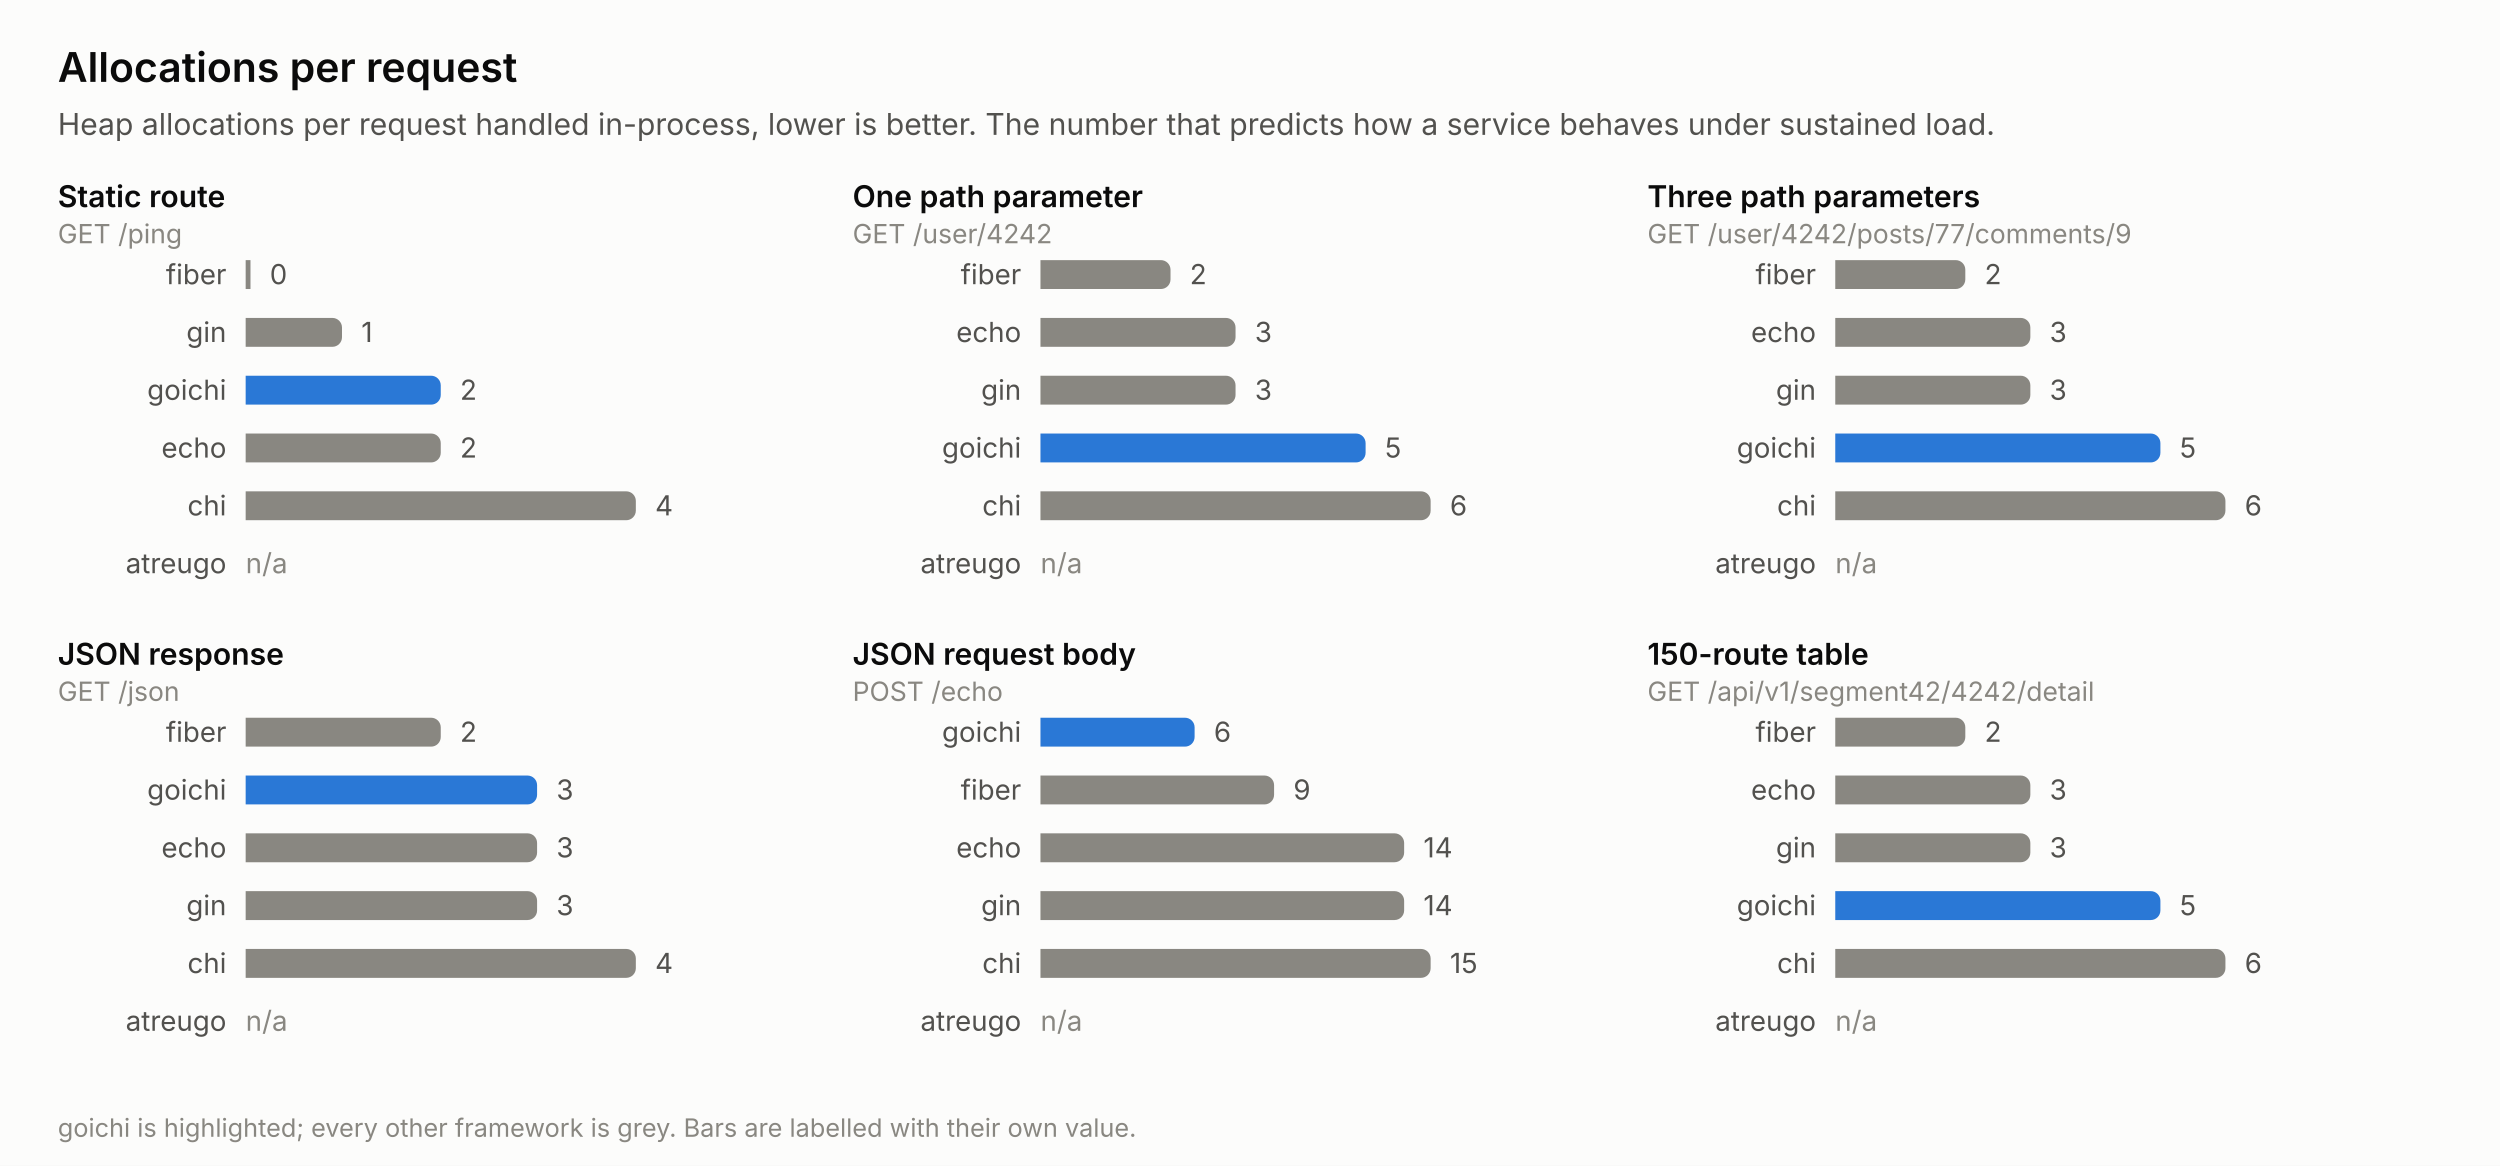
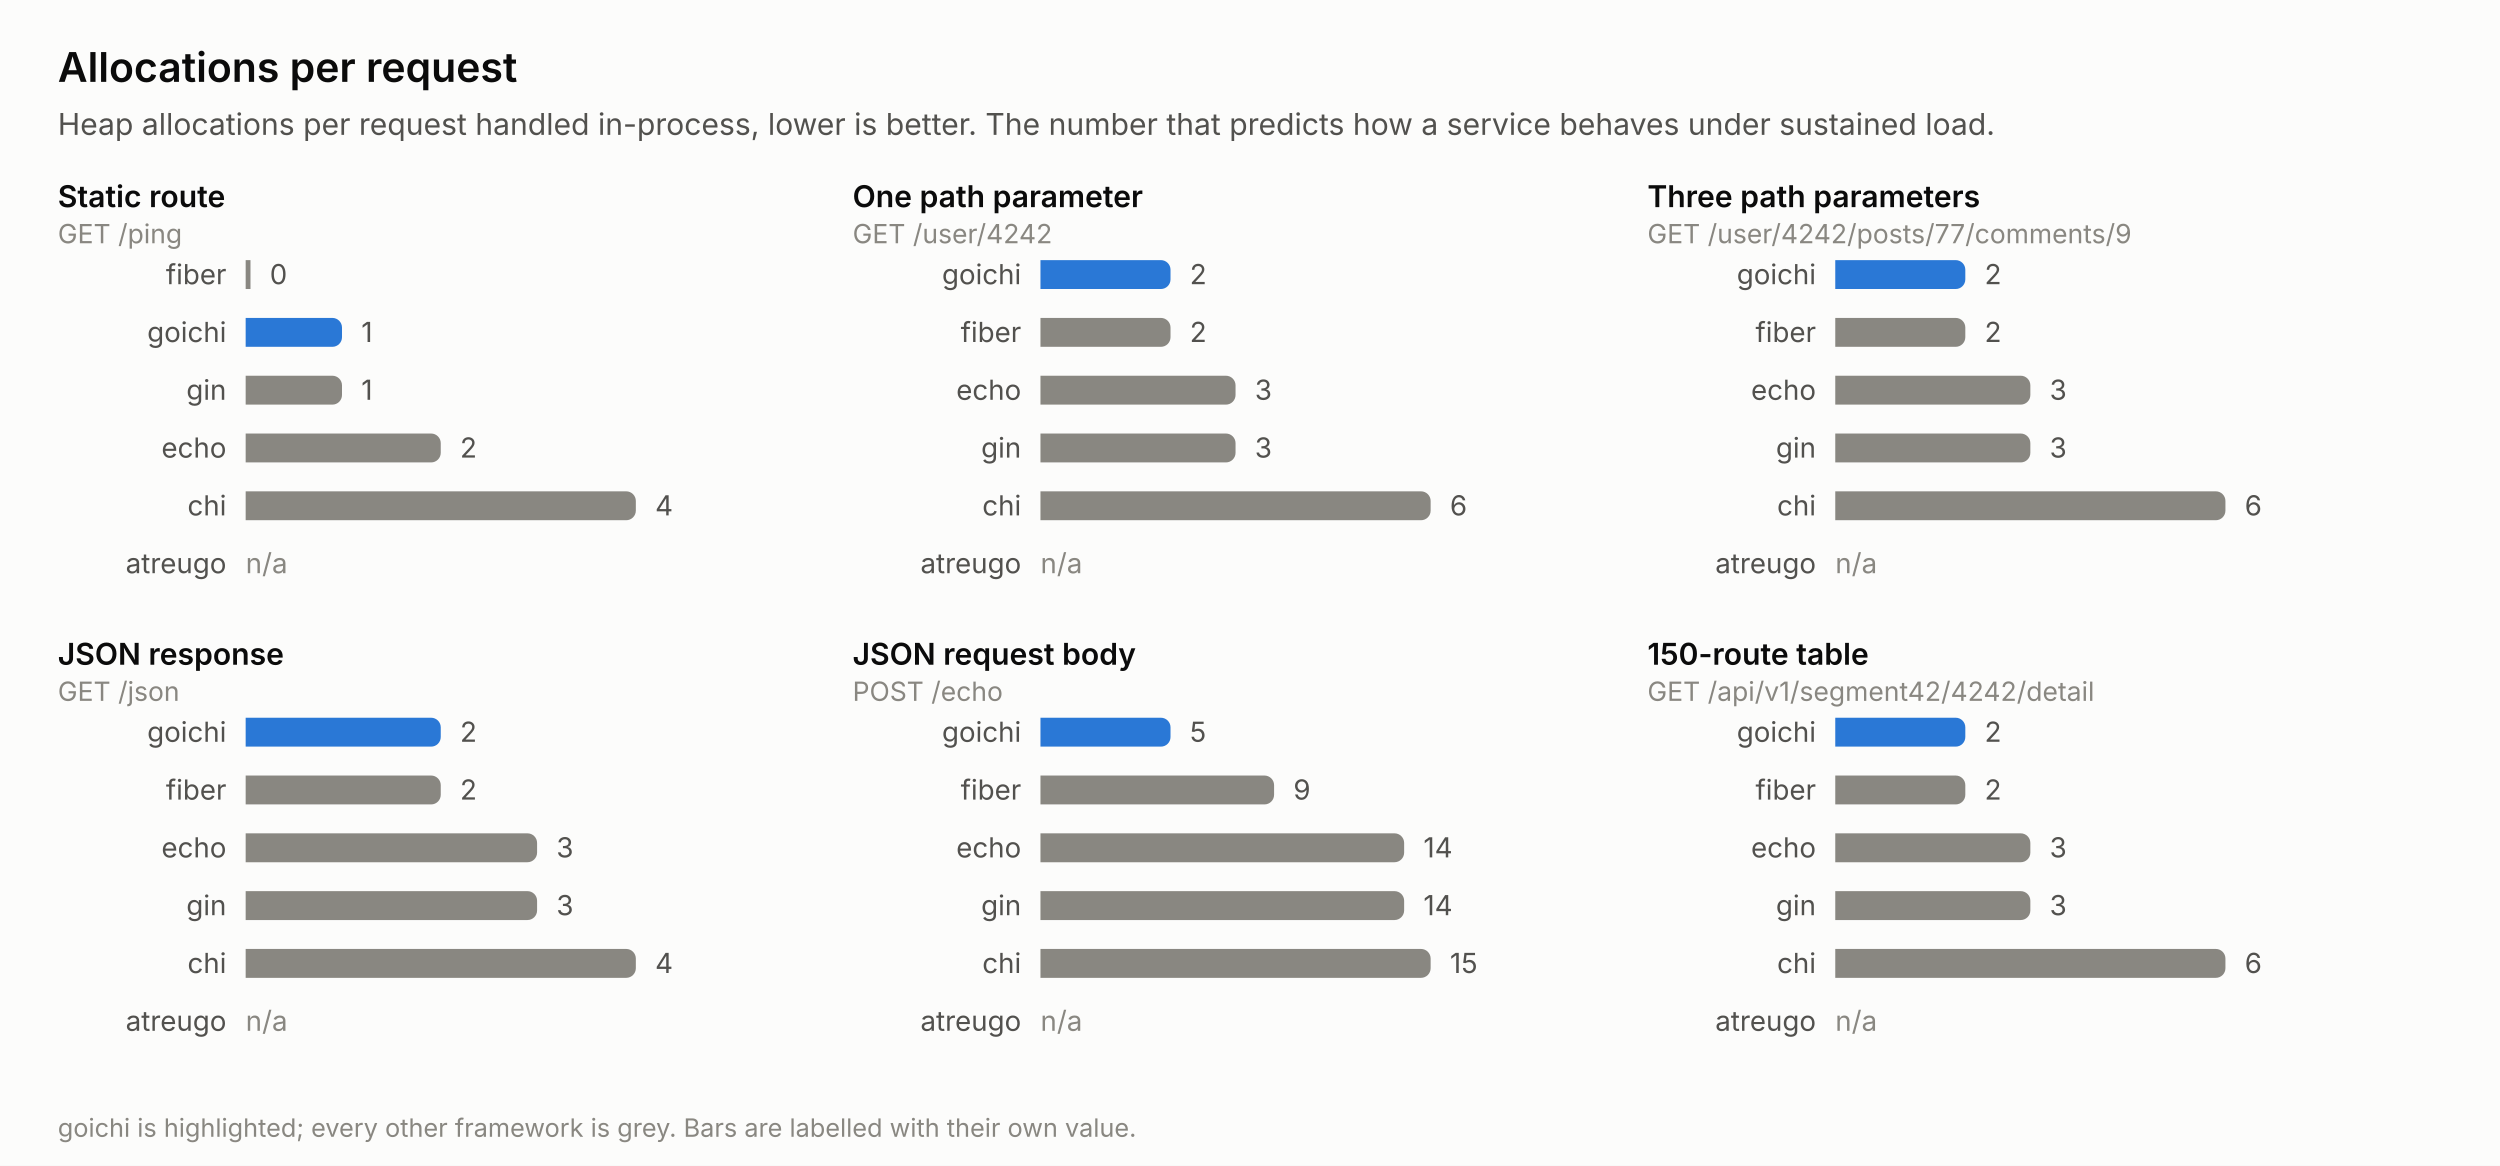
<svg xmlns="http://www.w3.org/2000/svg" width="1038" height="484" viewBox="0 0 1038 484" role="img" aria-label="Allocations per request">
  <style>
    .gb-surface { fill: #fcfcfb; }
    .gb-title { font: 600 17px system-ui, -apple-system, "Segoe UI", sans-serif; fill: #0b0b0b; }
    .gb-subtitle { font: 400 12.5px system-ui, -apple-system, "Segoe UI", sans-serif; fill: #52514e; }
    .gb-panel-title { font: 600 12.5px system-ui, -apple-system, "Segoe UI", sans-serif; fill: #0b0b0b; }
    .gb-panel-note { font: 400 11px system-ui, -apple-system, "Segoe UI", sans-serif; fill: #898781; }
    .gb-row-label { font: 400 11.5px system-ui, -apple-system, "Segoe UI", sans-serif; fill: #52514e; text-anchor: end; }
    .gb-row-value { font: 400 11.5px system-ui, -apple-system, "Segoe UI", sans-serif; fill: #52514e; font-variant-numeric: tabular-nums; }
    .gb-row-missing { font: 400 11.5px system-ui, -apple-system, "Segoe UI", sans-serif; fill: #898781; }
    .gb-footnote { font: 400 10.5px system-ui, -apple-system, "Segoe UI", sans-serif; fill: #898781; }
    .gb-bar { fill: #898781; }
    .gb-bar.gb-accent { fill: #2a78d6; }
    @media (prefers-color-scheme: dark) {
      .gb-surface { fill: #1a1a19; }
      .gb-title { fill: #ffffff; }
      .gb-subtitle, .gb-row-label, .gb-row-value { fill: #c3c2b7; }
      .gb-panel-title { fill: #ffffff; }
      .gb-bar.gb-accent { fill: #3987e5; }
    }
  </style>
  <rect width="1038" height="484" class="gb-surface" />
  <text x="24" y="34" class="gb-title">Allocations per request</text>
  <text x="24" y="56" class="gb-subtitle">Heap allocations per request handled in-process, lower is better. The number that predicts how a service behaves under sustained load.</text>
  <text x="24" y="86" class="gb-panel-title">Static route</text>
  <text x="24" y="101" class="gb-panel-note">GET /ping</text>
  <text x="94" y="118" class="gb-row-label">fiber</text>
  <rect x="102" y="108" width="2" height="12" class="gb-bar" />
  <text x="112" y="118" class="gb-row-value">0</text>
-   <text x="94" y="142" class="gb-row-label">gin</text>
-   <path d="M102 132 H138 a4 4 0 0 1 4 4 V140 a4 4 0 0 1 -4 4 H102 Z" class="gb-bar" />
+   <text x="94" y="142" class="gb-row-label">goichi</text>
+   <path d="M102 132 H138 a4 4 0 0 1 4 4 V140 a4 4 0 0 1 -4 4 H102 Z" class="gb-bar gb-accent" />
  <text x="150" y="142" class="gb-row-value">1</text>
-   <text x="94" y="166" class="gb-row-label">goichi</text>
-   <path d="M102 156 H179 a4 4 0 0 1 4 4 V164 a4 4 0 0 1 -4 4 H102 Z" class="gb-bar gb-accent" />
-   <text x="191" y="166" class="gb-row-value">2</text>
+   <text x="94" y="166" class="gb-row-label">gin</text>
+   <path d="M102 156 H138 a4 4 0 0 1 4 4 V164 a4 4 0 0 1 -4 4 H102 Z" class="gb-bar" />
+   <text x="150" y="166" class="gb-row-value">1</text>
  <text x="94" y="190" class="gb-row-label">echo</text>
  <path d="M102 180 H179 a4 4 0 0 1 4 4 V188 a4 4 0 0 1 -4 4 H102 Z" class="gb-bar" />
  <text x="191" y="190" class="gb-row-value">2</text>
  <text x="94" y="214" class="gb-row-label">chi</text>
  <path d="M102 204 H260 a4 4 0 0 1 4 4 V212 a4 4 0 0 1 -4 4 H102 Z" class="gb-bar" />
  <text x="272" y="214" class="gb-row-value">4</text>
  <text x="94" y="238" class="gb-row-label">atreugo</text>
  <text x="102" y="238" class="gb-row-missing">n/a</text>
  <text x="354" y="86" class="gb-panel-title">One path parameter</text>
  <text x="354" y="101" class="gb-panel-note">GET /user/4242</text>
-   <text x="424" y="118" class="gb-row-label">fiber</text>
-   <path d="M432 108 H482 a4 4 0 0 1 4 4 V116 a4 4 0 0 1 -4 4 H432 Z" class="gb-bar" />
+   <text x="424" y="118" class="gb-row-label">goichi</text>
+   <path d="M432 108 H482 a4 4 0 0 1 4 4 V116 a4 4 0 0 1 -4 4 H432 Z" class="gb-bar gb-accent" />
  <text x="494" y="118" class="gb-row-value">2</text>
-   <text x="424" y="142" class="gb-row-label">echo</text>
-   <path d="M432 132 H509 a4 4 0 0 1 4 4 V140 a4 4 0 0 1 -4 4 H432 Z" class="gb-bar" />
-   <text x="521" y="142" class="gb-row-value">3</text>
-   <text x="424" y="166" class="gb-row-label">gin</text>
+   <text x="424" y="142" class="gb-row-label">fiber</text>
+   <path d="M432 132 H482 a4 4 0 0 1 4 4 V140 a4 4 0 0 1 -4 4 H432 Z" class="gb-bar" />
+   <text x="494" y="142" class="gb-row-value">2</text>
+   <text x="424" y="166" class="gb-row-label">echo</text>
  <path d="M432 156 H509 a4 4 0 0 1 4 4 V164 a4 4 0 0 1 -4 4 H432 Z" class="gb-bar" />
  <text x="521" y="166" class="gb-row-value">3</text>
-   <text x="424" y="190" class="gb-row-label">goichi</text>
-   <path d="M432 180 H563 a4 4 0 0 1 4 4 V188 a4 4 0 0 1 -4 4 H432 Z" class="gb-bar gb-accent" />
-   <text x="575" y="190" class="gb-row-value">5</text>
+   <text x="424" y="190" class="gb-row-label">gin</text>
+   <path d="M432 180 H509 a4 4 0 0 1 4 4 V188 a4 4 0 0 1 -4 4 H432 Z" class="gb-bar" />
+   <text x="521" y="190" class="gb-row-value">3</text>
  <text x="424" y="214" class="gb-row-label">chi</text>
  <path d="M432 204 H590 a4 4 0 0 1 4 4 V212 a4 4 0 0 1 -4 4 H432 Z" class="gb-bar" />
  <text x="602" y="214" class="gb-row-value">6</text>
  <text x="424" y="238" class="gb-row-label">atreugo</text>
  <text x="432" y="238" class="gb-row-missing">n/a</text>
  <text x="684" y="86" class="gb-panel-title">Three path parameters</text>
  <text x="684" y="101" class="gb-panel-note">GET /user/4242/posts/77/comments/9</text>
-   <text x="754" y="118" class="gb-row-label">fiber</text>
-   <path d="M762 108 H812 a4 4 0 0 1 4 4 V116 a4 4 0 0 1 -4 4 H762 Z" class="gb-bar" />
+   <text x="754" y="118" class="gb-row-label">goichi</text>
+   <path d="M762 108 H812 a4 4 0 0 1 4 4 V116 a4 4 0 0 1 -4 4 H762 Z" class="gb-bar gb-accent" />
  <text x="824" y="118" class="gb-row-value">2</text>
-   <text x="754" y="142" class="gb-row-label">echo</text>
-   <path d="M762 132 H839 a4 4 0 0 1 4 4 V140 a4 4 0 0 1 -4 4 H762 Z" class="gb-bar" />
-   <text x="851" y="142" class="gb-row-value">3</text>
-   <text x="754" y="166" class="gb-row-label">gin</text>
+   <text x="754" y="142" class="gb-row-label">fiber</text>
+   <path d="M762 132 H812 a4 4 0 0 1 4 4 V140 a4 4 0 0 1 -4 4 H762 Z" class="gb-bar" />
+   <text x="824" y="142" class="gb-row-value">2</text>
+   <text x="754" y="166" class="gb-row-label">echo</text>
  <path d="M762 156 H839 a4 4 0 0 1 4 4 V164 a4 4 0 0 1 -4 4 H762 Z" class="gb-bar" />
  <text x="851" y="166" class="gb-row-value">3</text>
-   <text x="754" y="190" class="gb-row-label">goichi</text>
-   <path d="M762 180 H893 a4 4 0 0 1 4 4 V188 a4 4 0 0 1 -4 4 H762 Z" class="gb-bar gb-accent" />
-   <text x="905" y="190" class="gb-row-value">5</text>
+   <text x="754" y="190" class="gb-row-label">gin</text>
+   <path d="M762 180 H839 a4 4 0 0 1 4 4 V188 a4 4 0 0 1 -4 4 H762 Z" class="gb-bar" />
+   <text x="851" y="190" class="gb-row-value">3</text>
  <text x="754" y="214" class="gb-row-label">chi</text>
  <path d="M762 204 H920 a4 4 0 0 1 4 4 V212 a4 4 0 0 1 -4 4 H762 Z" class="gb-bar" />
  <text x="932" y="214" class="gb-row-value">6</text>
  <text x="754" y="238" class="gb-row-label">atreugo</text>
  <text x="762" y="238" class="gb-row-missing">n/a</text>
  <text x="24" y="276" class="gb-panel-title">JSON response</text>
  <text x="24" y="291" class="gb-panel-note">GET /json</text>
-   <text x="94" y="308" class="gb-row-label">fiber</text>
-   <path d="M102 298 H179 a4 4 0 0 1 4 4 V306 a4 4 0 0 1 -4 4 H102 Z" class="gb-bar" />
+   <text x="94" y="308" class="gb-row-label">goichi</text>
+   <path d="M102 298 H179 a4 4 0 0 1 4 4 V306 a4 4 0 0 1 -4 4 H102 Z" class="gb-bar gb-accent" />
  <text x="191" y="308" class="gb-row-value">2</text>
-   <text x="94" y="332" class="gb-row-label">goichi</text>
-   <path d="M102 322 H219 a4 4 0 0 1 4 4 V330 a4 4 0 0 1 -4 4 H102 Z" class="gb-bar gb-accent" />
-   <text x="231" y="332" class="gb-row-value">3</text>
+   <text x="94" y="332" class="gb-row-label">fiber</text>
+   <path d="M102 322 H179 a4 4 0 0 1 4 4 V330 a4 4 0 0 1 -4 4 H102 Z" class="gb-bar" />
+   <text x="191" y="332" class="gb-row-value">2</text>
  <text x="94" y="356" class="gb-row-label">echo</text>
  <path d="M102 346 H219 a4 4 0 0 1 4 4 V354 a4 4 0 0 1 -4 4 H102 Z" class="gb-bar" />
  <text x="231" y="356" class="gb-row-value">3</text>
  <text x="94" y="380" class="gb-row-label">gin</text>
  <path d="M102 370 H219 a4 4 0 0 1 4 4 V378 a4 4 0 0 1 -4 4 H102 Z" class="gb-bar" />
  <text x="231" y="380" class="gb-row-value">3</text>
  <text x="94" y="404" class="gb-row-label">chi</text>
  <path d="M102 394 H260 a4 4 0 0 1 4 4 V402 a4 4 0 0 1 -4 4 H102 Z" class="gb-bar" />
  <text x="272" y="404" class="gb-row-value">4</text>
  <text x="94" y="428" class="gb-row-label">atreugo</text>
  <text x="102" y="428" class="gb-row-missing">n/a</text>
  <text x="354" y="276" class="gb-panel-title">JSON request body</text>
  <text x="354" y="291" class="gb-panel-note">POST /echo</text>
  <text x="424" y="308" class="gb-row-label">goichi</text>
-   <path d="M432 298 H492 a4 4 0 0 1 4 4 V306 a4 4 0 0 1 -4 4 H432 Z" class="gb-bar gb-accent" />
-   <text x="504" y="308" class="gb-row-value">6</text>
+   <path d="M432 298 H482 a4 4 0 0 1 4 4 V306 a4 4 0 0 1 -4 4 H432 Z" class="gb-bar gb-accent" />
+   <text x="494" y="308" class="gb-row-value">5</text>
  <text x="424" y="332" class="gb-row-label">fiber</text>
  <path d="M432 322 H525 a4 4 0 0 1 4 4 V330 a4 4 0 0 1 -4 4 H432 Z" class="gb-bar" />
  <text x="537" y="332" class="gb-row-value">9</text>
  <text x="424" y="356" class="gb-row-label">echo</text>
  <path d="M432 346 H579 a4 4 0 0 1 4 4 V354 a4 4 0 0 1 -4 4 H432 Z" class="gb-bar" />
  <text x="591" y="356" class="gb-row-value">14</text>
  <text x="424" y="380" class="gb-row-label">gin</text>
  <path d="M432 370 H579 a4 4 0 0 1 4 4 V378 a4 4 0 0 1 -4 4 H432 Z" class="gb-bar" />
  <text x="591" y="380" class="gb-row-value">14</text>
  <text x="424" y="404" class="gb-row-label">chi</text>
  <path d="M432 394 H590 a4 4 0 0 1 4 4 V402 a4 4 0 0 1 -4 4 H432 Z" class="gb-bar" />
  <text x="602" y="404" class="gb-row-value">15</text>
  <text x="424" y="428" class="gb-row-label">atreugo</text>
  <text x="432" y="428" class="gb-row-missing">n/a</text>
  <text x="684" y="276" class="gb-panel-title">150-route table</text>
  <text x="684" y="291" class="gb-panel-note">GET /api/v1/segment42/4242/detail</text>
-   <text x="754" y="308" class="gb-row-label">fiber</text>
-   <path d="M762 298 H812 a4 4 0 0 1 4 4 V306 a4 4 0 0 1 -4 4 H762 Z" class="gb-bar" />
+   <text x="754" y="308" class="gb-row-label">goichi</text>
+   <path d="M762 298 H812 a4 4 0 0 1 4 4 V306 a4 4 0 0 1 -4 4 H762 Z" class="gb-bar gb-accent" />
  <text x="824" y="308" class="gb-row-value">2</text>
-   <text x="754" y="332" class="gb-row-label">echo</text>
-   <path d="M762 322 H839 a4 4 0 0 1 4 4 V330 a4 4 0 0 1 -4 4 H762 Z" class="gb-bar" />
-   <text x="851" y="332" class="gb-row-value">3</text>
-   <text x="754" y="356" class="gb-row-label">gin</text>
+   <text x="754" y="332" class="gb-row-label">fiber</text>
+   <path d="M762 322 H812 a4 4 0 0 1 4 4 V330 a4 4 0 0 1 -4 4 H762 Z" class="gb-bar" />
+   <text x="824" y="332" class="gb-row-value">2</text>
+   <text x="754" y="356" class="gb-row-label">echo</text>
  <path d="M762 346 H839 a4 4 0 0 1 4 4 V354 a4 4 0 0 1 -4 4 H762 Z" class="gb-bar" />
  <text x="851" y="356" class="gb-row-value">3</text>
-   <text x="754" y="380" class="gb-row-label">goichi</text>
-   <path d="M762 370 H893 a4 4 0 0 1 4 4 V378 a4 4 0 0 1 -4 4 H762 Z" class="gb-bar gb-accent" />
-   <text x="905" y="380" class="gb-row-value">5</text>
+   <text x="754" y="380" class="gb-row-label">gin</text>
+   <path d="M762 370 H839 a4 4 0 0 1 4 4 V378 a4 4 0 0 1 -4 4 H762 Z" class="gb-bar" />
+   <text x="851" y="380" class="gb-row-value">3</text>
  <text x="754" y="404" class="gb-row-label">chi</text>
  <path d="M762 394 H920 a4 4 0 0 1 4 4 V402 a4 4 0 0 1 -4 4 H762 Z" class="gb-bar" />
  <text x="932" y="404" class="gb-row-value">6</text>
  <text x="754" y="428" class="gb-row-label">atreugo</text>
  <text x="762" y="428" class="gb-row-missing">n/a</text>
  <text x="24" y="472" class="gb-footnote">goichi is highlighted; every other framework is grey. Bars are labelled with their own value.</text>
</svg>
